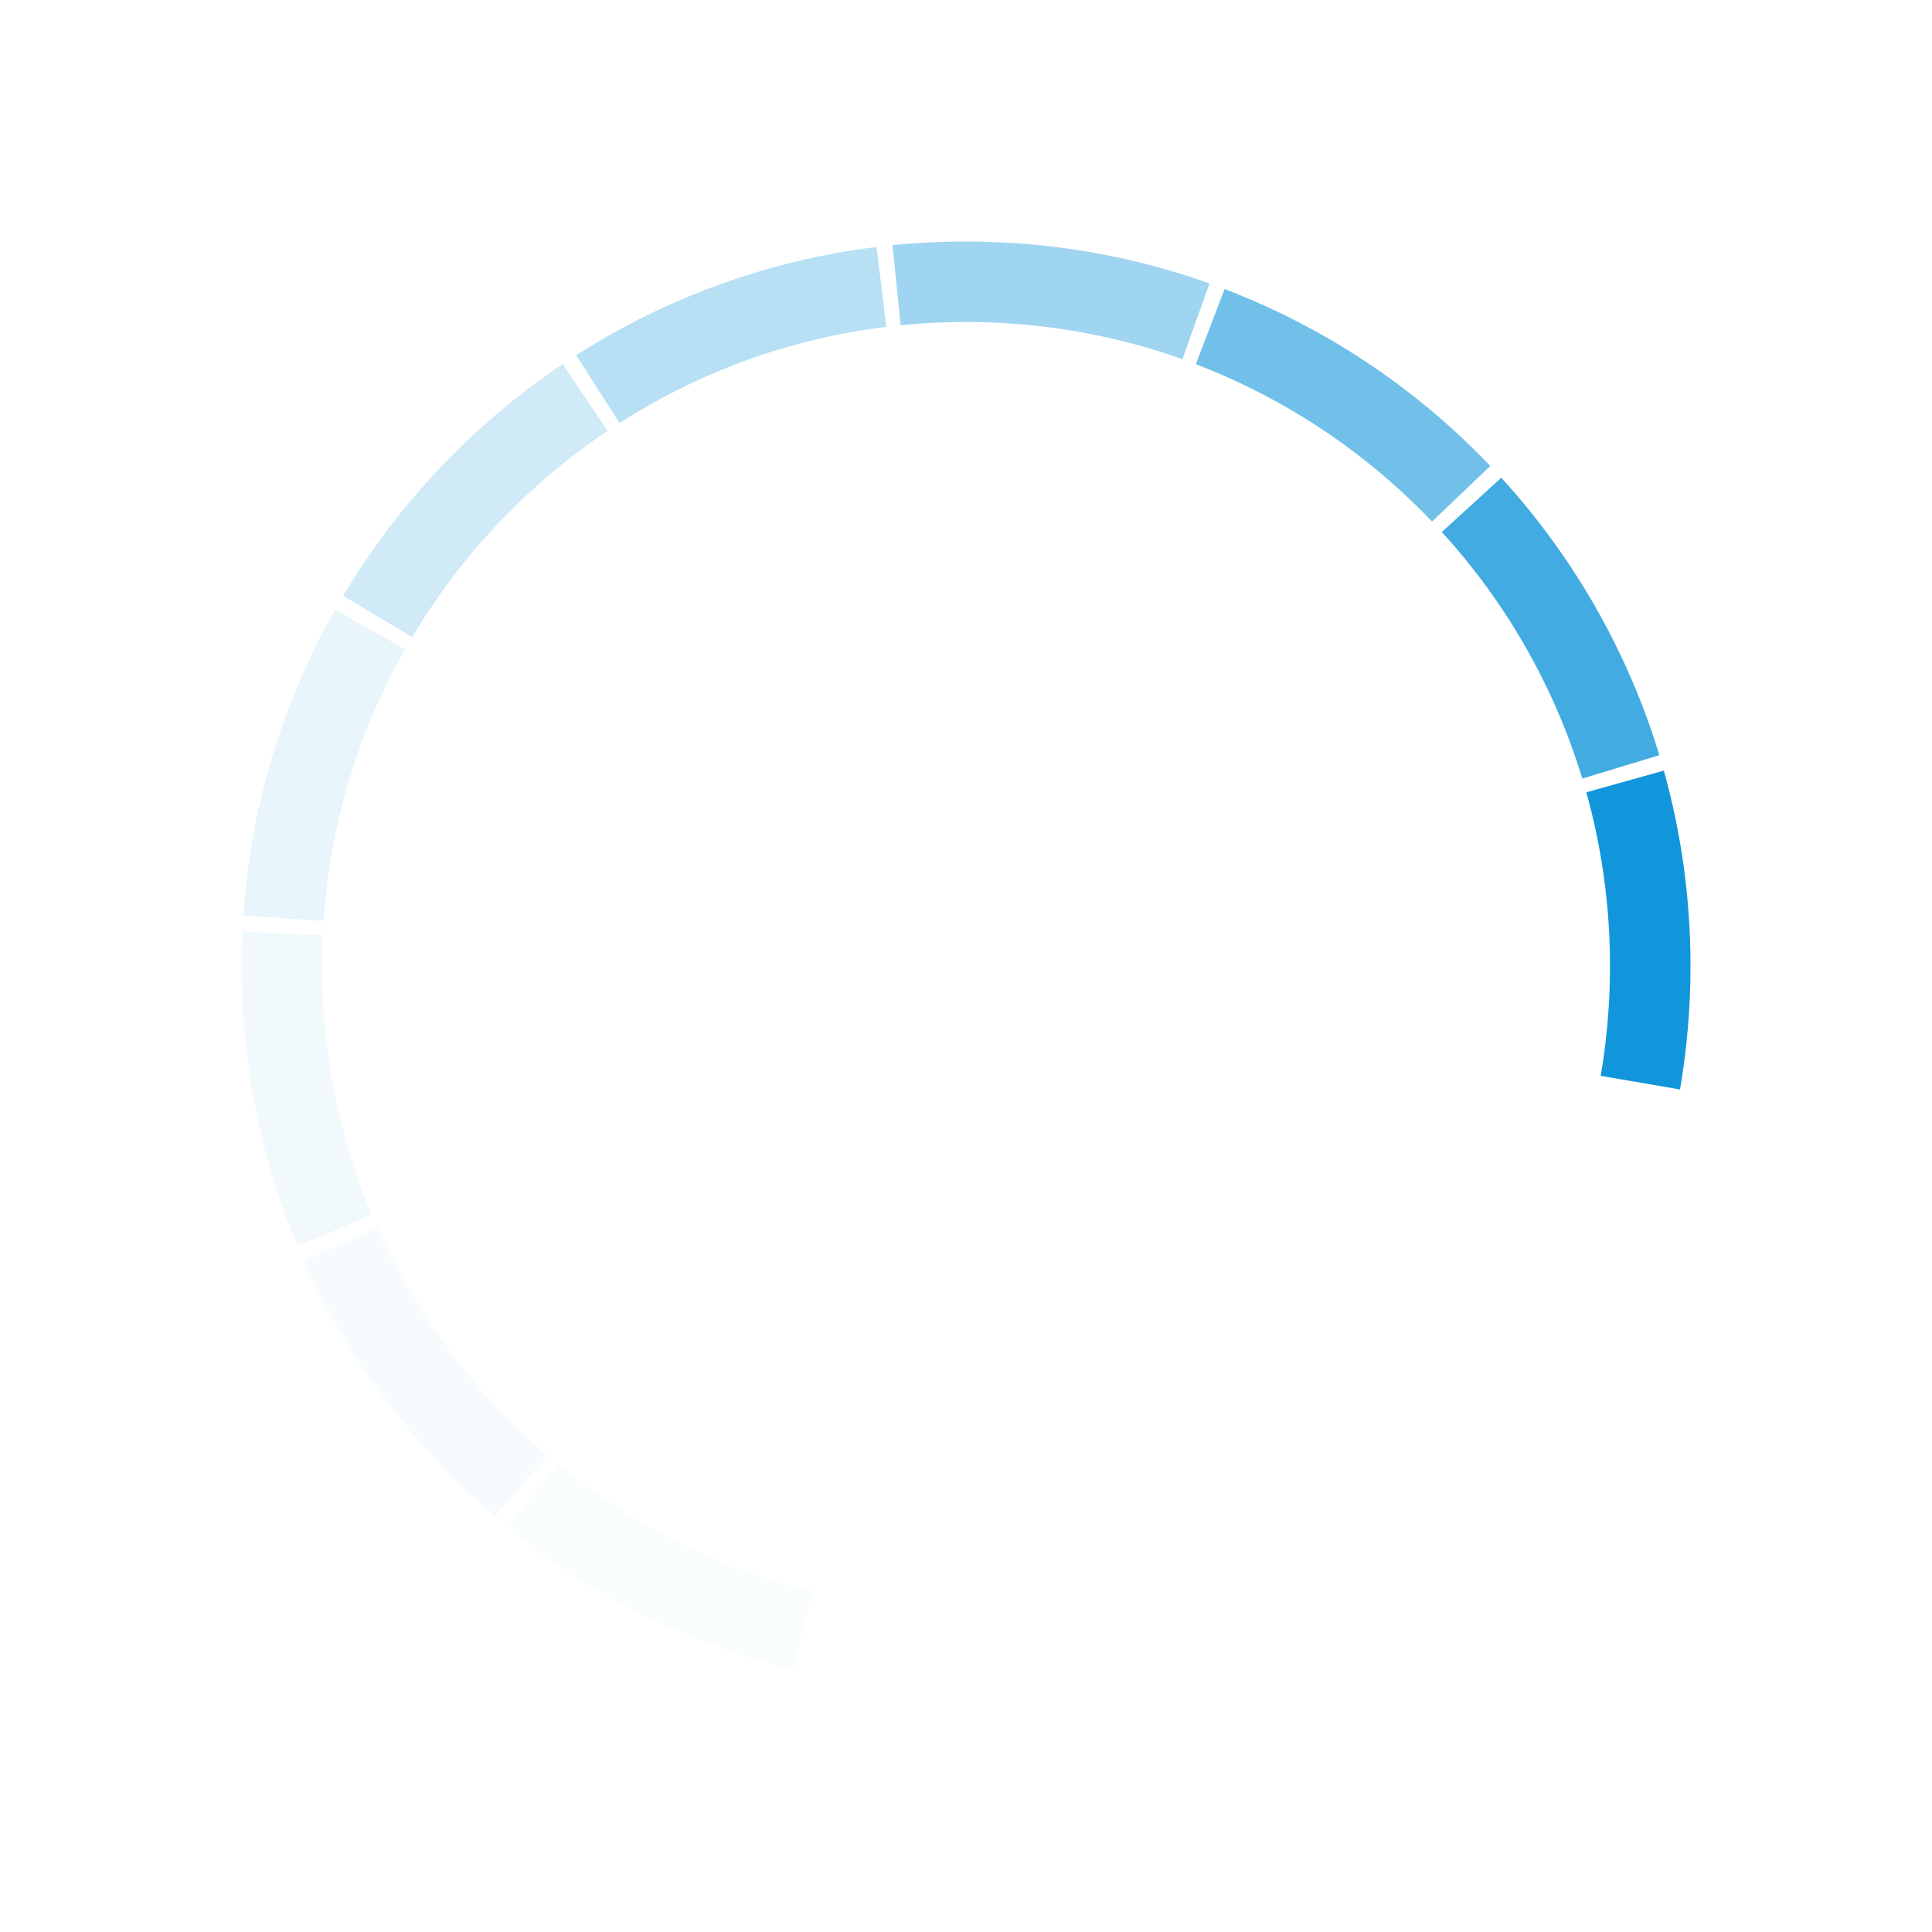
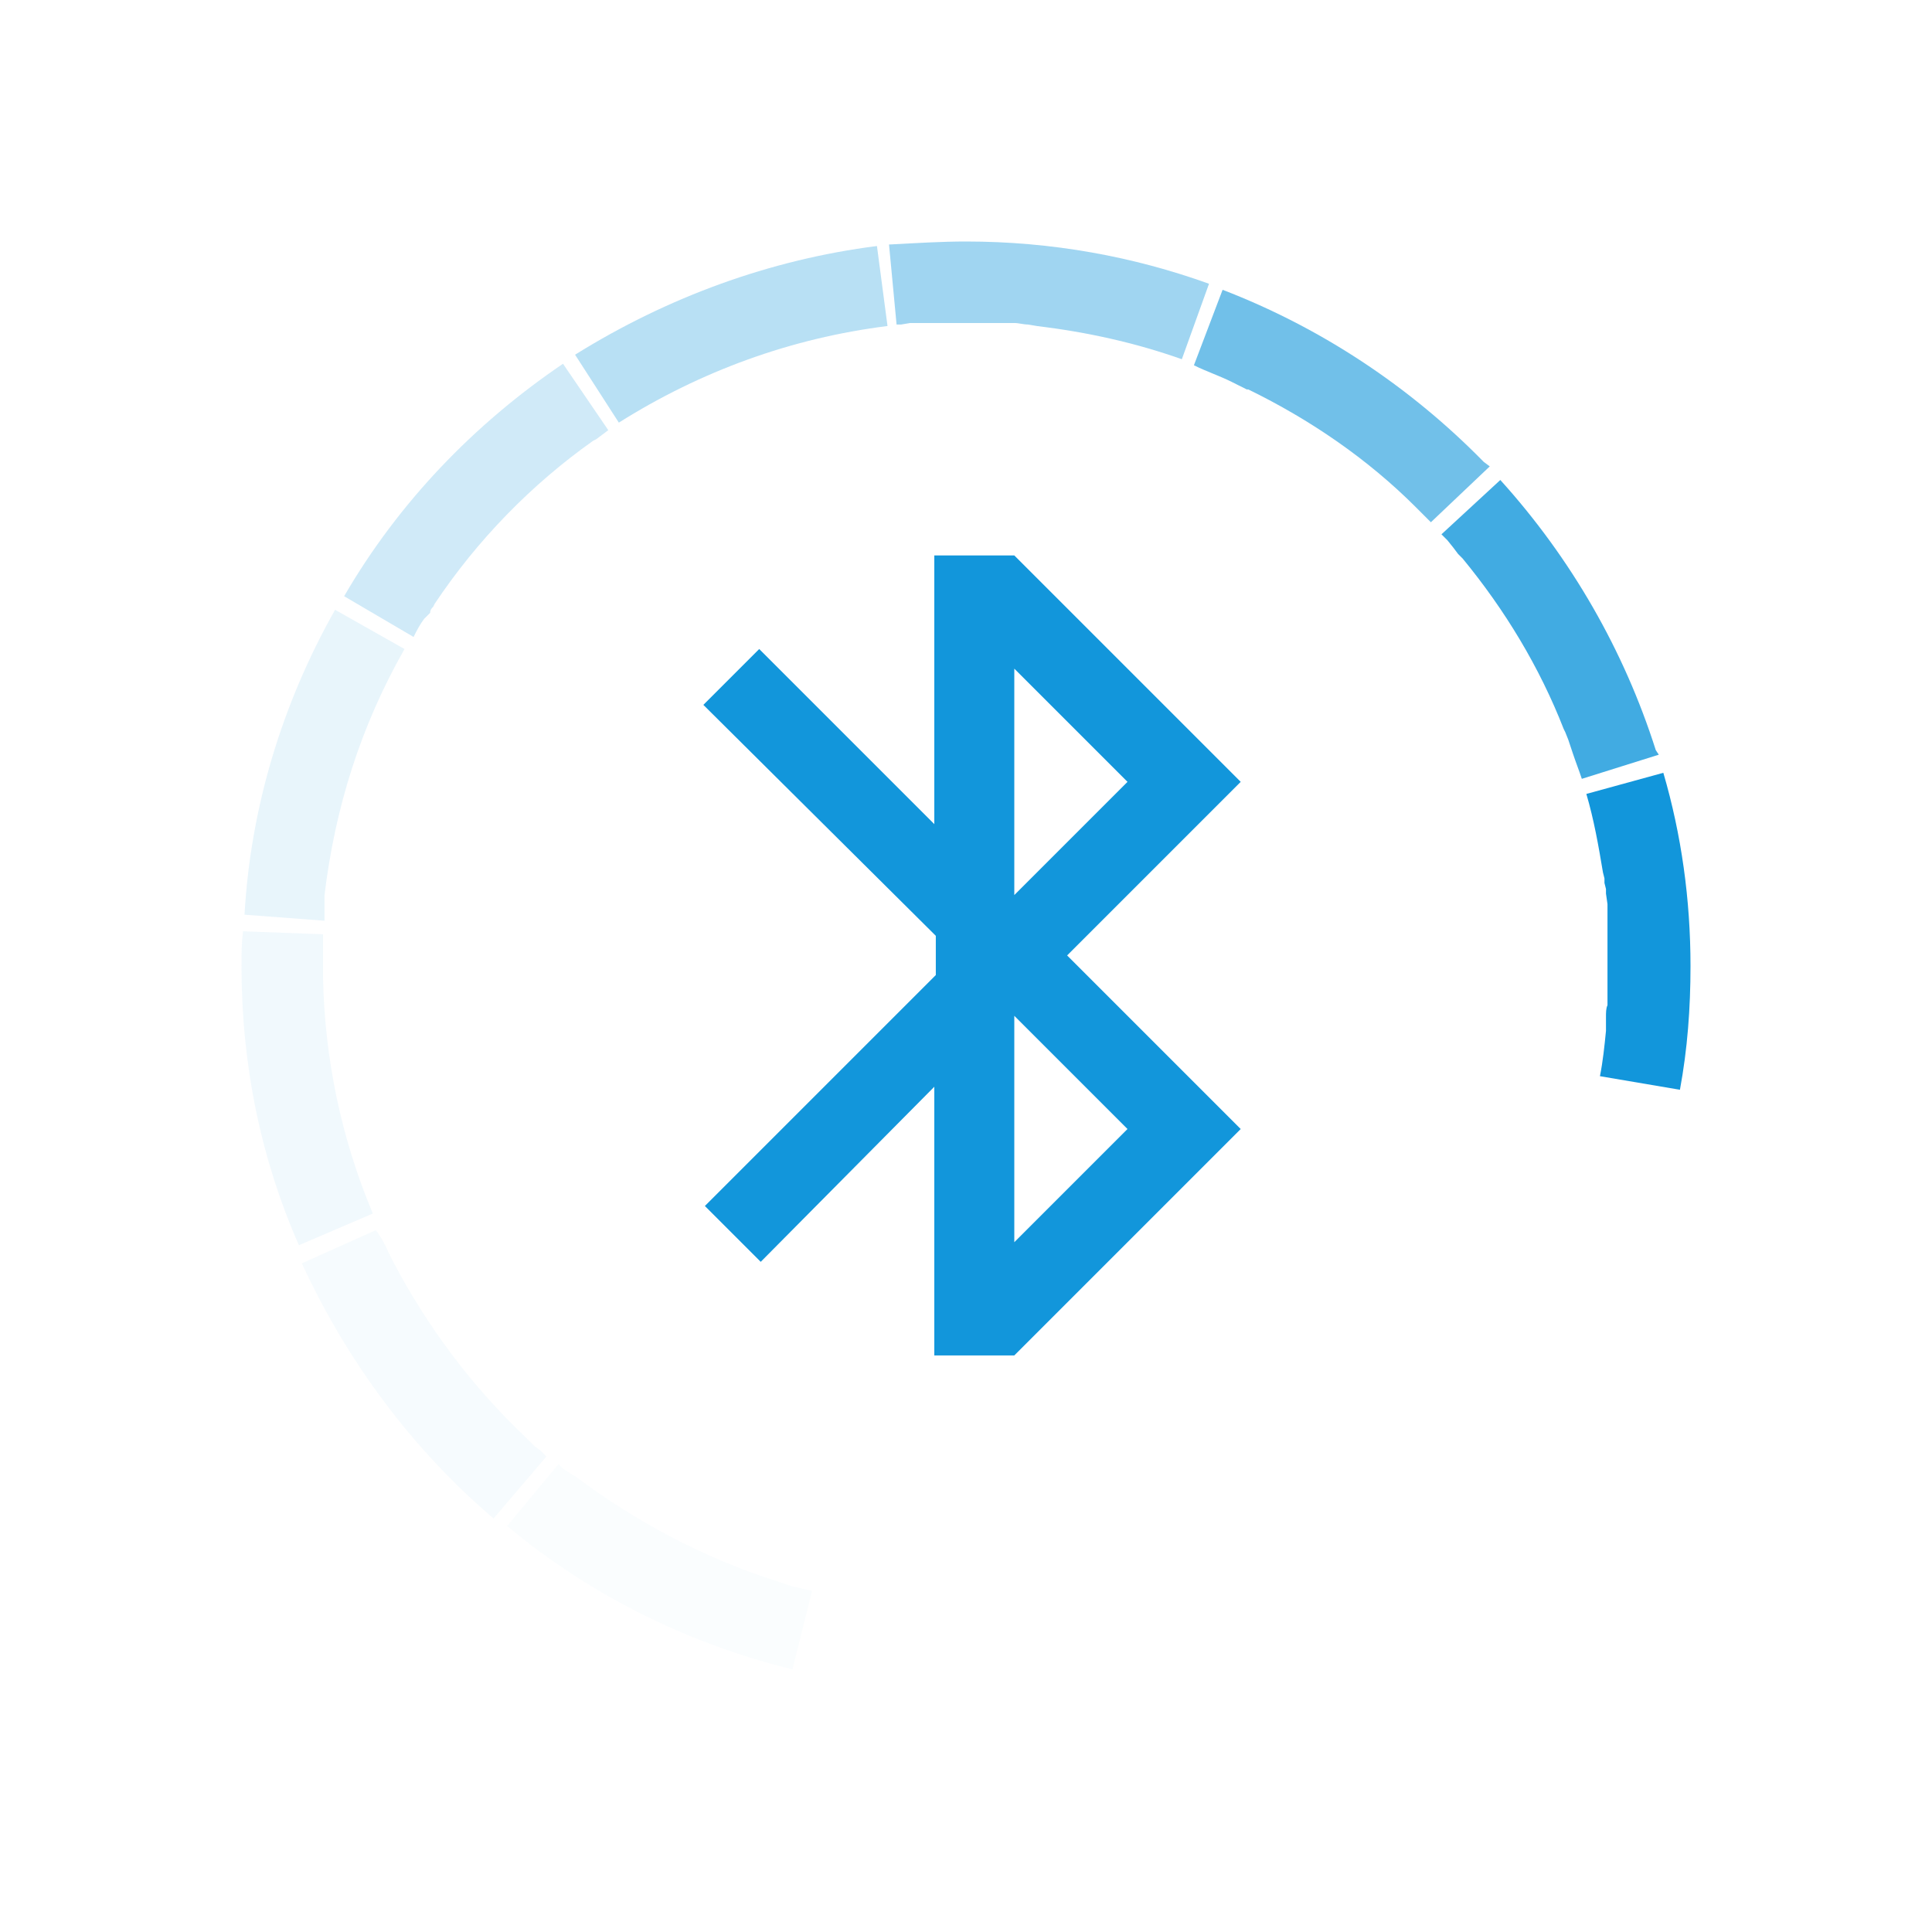
- <svg xmlns="http://www.w3.org/2000/svg" t="1705502009766" class="icon" viewBox="0 0 1024 1024" version="1.1" p-id="18586" width="128" height="128">
-   <path d="M268.945 809.301l27.029-33.015 2.679 2.172 4.54 3.584 1.446 1.101a340.215 340.215 0 0 0 105.911 54.861l4.885 1.481 4.467 1.28c3.507 0.981 7.027 1.907 10.56 2.773l-10.155 41.446a382.733 382.733 0 0 1-151.364-75.682z" fill="#1296db" opacity=".02" p-id="18587" />
-   <path d="M205.943 663.296l2.227 4.403a342.443 342.443 0 0 0 71.334 94.208l1.024 0.943c1.084 1.011 2.185 2.014 3.285 3.008l2.918 2.594 3.43 2.97-27.755 32.41a385.178 385.178 0 0 1-101.286-135.578l38.972-17.382c1.865 4.181 3.814 8.32 5.85 12.429z" fill="#1296db" opacity=".04" p-id="18588" />
-   <path d="M128.427 493.739l42.624 1.997-0.124 2.761-0.073 2.091-0.137 5.478-0.021 1.34a400.034 400.034 0 0 0 0.009 9.83L170.667 512c0 2.086 0.017 4.164 0.055 6.242 0.768 43.52 9.621 85.769 26.351 125.653l-39.347 16.503C138.577 614.746 128 564.608 128 512c0-6.123 0.145-12.211 0.427-18.261z" fill="#1296db" opacity=".06" p-id="18589" />
-   <path d="M896 512c0 22.315-1.903 44.181-5.555 65.451l-42.048-7.223c1.344-7.834 2.419-15.748 3.213-23.71l0.375-3.981 0.247-2.923c0.179-2.261 0.341-4.523 0.478-6.788l0.23-4.326 0.213-5.265 0.073-2.688 0.068-3.362L853.333 512c0-2.227-0.021-4.45-0.064-6.665l-0.111-4.343-0.115-3.132-0.162-3.575-0.324-5.466-0.149-2.116-0.226-2.948-0.192-2.253-0.32-3.405-0.619-5.803-0.252-2.099-0.444-3.49-0.286-2.121-0.448-3.089a338.411 338.411 0 0 0-8.836-41.566l41.088-11.486A384.333 384.333 0 0 1 896 512z" fill="#1296db" p-id="18590" />
-   <path d="M177.562 323.162l37.137 21.013c-22.929 40.512-37.035 84.343-42.014 130.462l-0.384 3.742-0.239 2.53-0.282 3.328-0.29 3.917-42.573-2.935A381.683 381.683 0 0 1 177.562 323.157z" fill="#1296db" opacity=".1" p-id="18591" />
-   <path d="M879.488 400.252l-40.823 12.403a332.117 332.117 0 0 0-4.497-13.722l-1.865-5.163-0.798-2.129-1.51-3.938-0.649-1.621a340.809 340.809 0 0 0-53.521-90.675l-2.253-2.709-2.624-3.093-3.584-4.1a333.039 333.039 0 0 0-3.174-3.529l31.509-28.766a383.573 383.573 0 0 1 82.697 143.518l1.092 3.524z" fill="#1296db" opacity=".8" p-id="18592" />
-   <path d="M298.236 192.951l23.782 35.426-3.575 2.432-2.935 2.048-1.331 0.947A343.117 343.117 0 0 0 229.845 319.859l-0.87 1.293c-0.674 0.99-1.34 1.984-1.997 2.982l-2.496 3.831a328.789 328.789 0 0 0-5.986 9.673l-36.659-21.833A385.993 385.993 0 0 1 298.24 192.951z" fill="#1296db" opacity=".2" p-id="18593" />
-   <path d="M789.879 246.972l-30.865 29.457-2.62-2.714-3.665-3.699-1.971-1.941a342.101 342.101 0 0 0-88.452-62.618l-0.478-0.226c-1.481-0.734-2.974-1.451-4.471-2.155l-3.533-1.643a333.632 333.632 0 0 0-19.998-8.405l15.232-39.846a384.444 384.444 0 0 1 138.317 91.191l2.505 2.603z" fill="#1296db" opacity=".6" p-id="18594" />
-   <path d="M464.58 130.901l5.222 42.342c-50.735 6.246-98.317 23.398-141.44 50.974l-22.985-35.947a381.653 381.653 0 0 1 159.202-57.37z" fill="#1296db" opacity=".3" p-id="18595" />
-   <path d="M512 128c45.278 0 88.725 7.838 129.058 22.229l-14.336 40.183a338.931 338.931 0 0 0-76.553-17.643l-5.005-0.512a324.599 324.599 0 0 0-7.125-0.614l-3.657-0.256-2.462-0.154-3.383-0.171-2.547-0.115-3.251-0.115-2.146-0.06-3.686-0.073a341.555 341.555 0 0 0-10.103 0.004L512 170.667c-2.628 0-5.248 0.03-7.863 0.085l-4.156 0.124-3.443 0.137-4.429 0.226-3.652 0.226-4.169 0.311-4.86 0.422-2.103 0.205-4.271-42.453A388.535 388.535 0 0 1 512 128z" fill="#1296db" opacity=".4" p-id="18596" />
+ <svg xmlns="http://www.w3.org/2000/svg" version="1.1" id="图层_1" x="0px" y="0px" viewBox="0 0 128 128" style="enable-background:new 0 0 128 128;" xml:space="preserve">
+   <style type="text/css">
+ 	.st0{opacity:2.000000e-02;fill:#1296DB;enable-background:new    ;}
+ 	.st1{opacity:4.000000e-02;fill:#1296DB;enable-background:new    ;}
+ 	.st2{opacity:6.000000e-02;fill:#1296DB;enable-background:new    ;}
+ 	.st3{fill:#1296DB;}
+ 	.st4{opacity:0.1;fill:#1296DB;enable-background:new    ;}
+ 	.st5{opacity:0.8;fill:#1296DB;enable-background:new    ;}
+ 	.st6{opacity:0.2;fill:#1296DB;enable-background:new    ;}
+ 	.st7{opacity:0.6;fill:#1296DB;enable-background:new    ;}
+ 	.st8{opacity:0.3;fill:#1296DB;enable-background:new    ;}
+ 	.st9{opacity:0.4;fill:#1296DB;enable-background:new    ;}
+ </style>
+   <path class="st0" d="M33.6,101.1L37,97l0.3,0.3l0.6,0.4l0.2,0.1c4,3,8.5,5.4,13.2,6.9l0.6,0.2l0.6,0.2c0.4,0.1,0.9,0.2,1.3,0.3  l-1.3,5.2C45.6,108.9,39.1,105.7,33.6,101.1z" />
+   <path class="st1" d="M25.7,82.9l0.3,0.6c2.3,4.4,5.3,8.4,8.9,11.8l0.1,0.1c0.1,0.1,0.3,0.3,0.4,0.4l0.4,0.3l0.4,0.4l-3.5,4.1  c-5.4-4.6-9.7-10.4-12.7-16.9l4.9-2.2C25.2,81.9,25.5,82.4,25.7,82.9L25.7,82.9z" />
+   <path class="st2" d="M16.1,61.7l5.3,0.2l0,0.3l0,0.3l0,0.7l0,0.2c0,0.4,0,0.8,0,1.2l0-0.7c0,0.3,0,0.5,0,0.8  c0.1,5.4,1.2,10.7,3.3,15.7l-4.9,2.1C17.3,76.8,16,70.6,16,64C16,63.2,16,62.5,16.1,61.7z" />
+   <path class="st3" d="M112,64c0,2.8-0.2,5.5-0.7,8.2l-5.3-0.9c0.2-1,0.3-2,0.4-3l0-0.5l0-0.4c0-0.3,0-0.6,0.1-0.8l0-0.5l0-0.7l0-0.3  l0-0.4l0-0.6c0-0.3,0-0.6,0-0.8l0-0.5l0-0.4l0-0.4l0-0.7l0-0.3l0-0.4l0-0.3l0-0.4l-0.1-0.7l0-0.3l-0.1-0.4l0-0.3l-0.1-0.4  c-0.3-1.8-0.6-3.5-1.1-5.2l5.1-1.4C111.4,55.3,112,59.6,112,64z" />
+   <path class="st4" d="M22.2,40.4l4.6,2.6c-2.9,5.1-4.6,10.5-5.3,16.3l0,0.5l0,0.3l0,0.4l0,0.5l-5.3-0.4  C16.6,53.5,18.7,46.6,22.2,40.4L22.2,40.4z" />
+   <path class="st5" d="M109.9,50l-5.1,1.6c-0.2-0.6-0.4-1.1-0.6-1.7l-0.2-0.6l-0.1-0.3l-0.2-0.5l-0.1-0.2c-1.6-4.1-3.9-7.9-6.7-11.3  l-0.3-0.3l-0.3-0.4l-0.4-0.5c-0.1-0.1-0.3-0.3-0.4-0.4l3.9-3.6c4.7,5.2,8.2,11.3,10.3,17.9L109.9,50z" />
+   <path class="st6" d="M37.3,24.1l3,4.4l-0.4,0.3l-0.4,0.3l-0.2,0.1c-4.1,2.9-7.7,6.6-10.5,10.8l-0.1,0.2c-0.1,0.1-0.2,0.2-0.2,0.4  L28.1,41c-0.3,0.4-0.5,0.8-0.7,1.2l-4.6-2.7C26.4,33.3,31.4,28.1,37.3,24.1L37.3,24.1z" />
+   <path class="st7" d="M98.7,30.9l-3.9,3.7l-0.3-0.3l-0.5-0.5l-0.2-0.2c-3.2-3.2-7-5.8-11.1-7.8l-0.1,0c-0.2-0.1-0.4-0.2-0.6-0.3  l-0.4-0.2c-0.8-0.4-1.7-0.7-2.5-1.1l1.9-5c6.5,2.5,12.4,6.4,17.3,11.4L98.7,30.9L98.7,30.9z" />
+   <path class="st8" d="M58.1,16.3l0.7,5.3C52.4,22.4,46.4,24.6,41,28l-2.9-4.5C44.2,19.7,51,17.2,58.1,16.3z" />
+   <path class="st9" d="M64,16c5.7,0,11.1,1,16.1,2.8l-1.8,5c-3.1-1.1-6.3-1.8-9.6-2.2l-0.6-0.1c-0.3,0-0.6-0.1-0.9-0.1l-0.5,0l-0.3,0  l-0.4,0l-0.3,0l-0.4,0l-0.3,0l-0.5,0c-0.4,0-0.8,0-1.3,0l0.6,0c-0.3,0-0.7,0-1,0l-0.5,0l-0.4,0l-0.6,0l-0.5,0l-0.5,0l-0.6,0.1  l-0.3,0l-0.5-5.3C60.8,16.1,62.4,16,64,16z" />
+   <path class="st3" d="M70.7,63.3l11.5,11.5l-15,15h-5.3V72L50.4,83.6l-3.7-3.7l15.3-15.3V62L46.6,46.7l3.7-3.7l11.6,11.6V36.8h5.3  l15,15L70.7,63.3L70.7,63.3z M67.2,67.3v15l7.5-7.5L67.2,67.3z M67.2,59.3l7.5-7.5l-7.5-7.5V59.3C67.2,59.3,67.2,59.3,67.2,59.3z" />
</svg>
